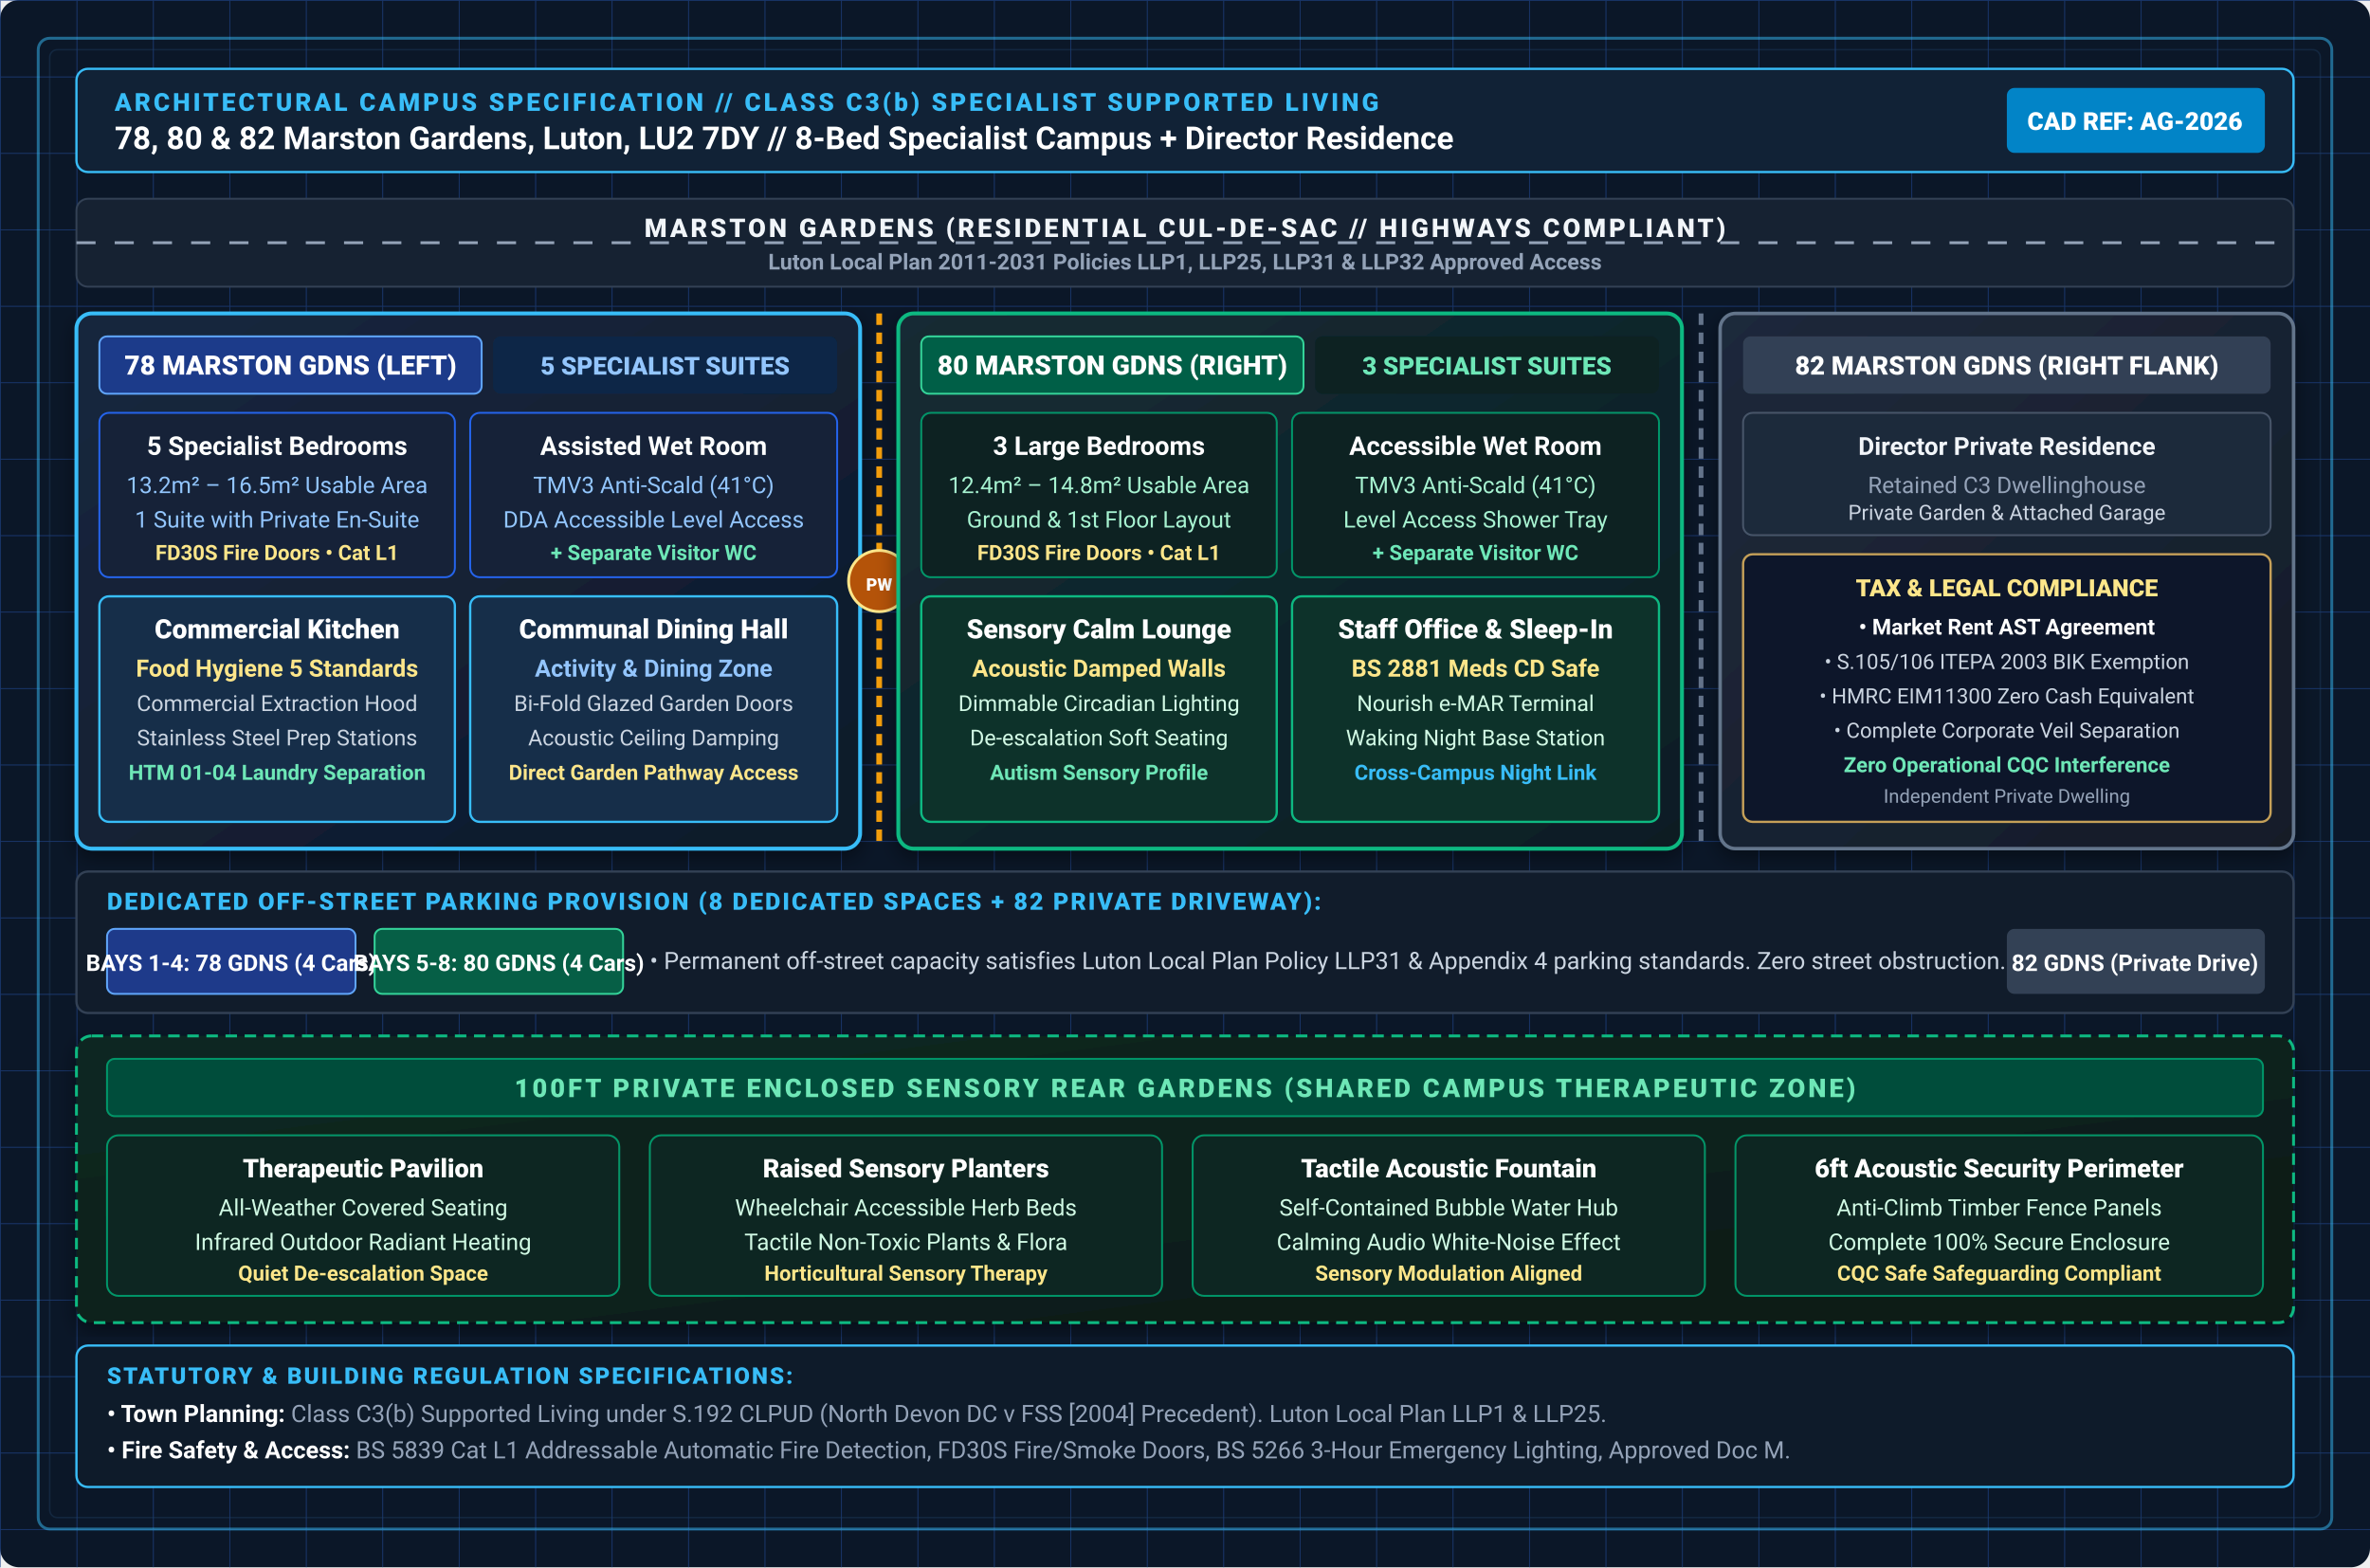
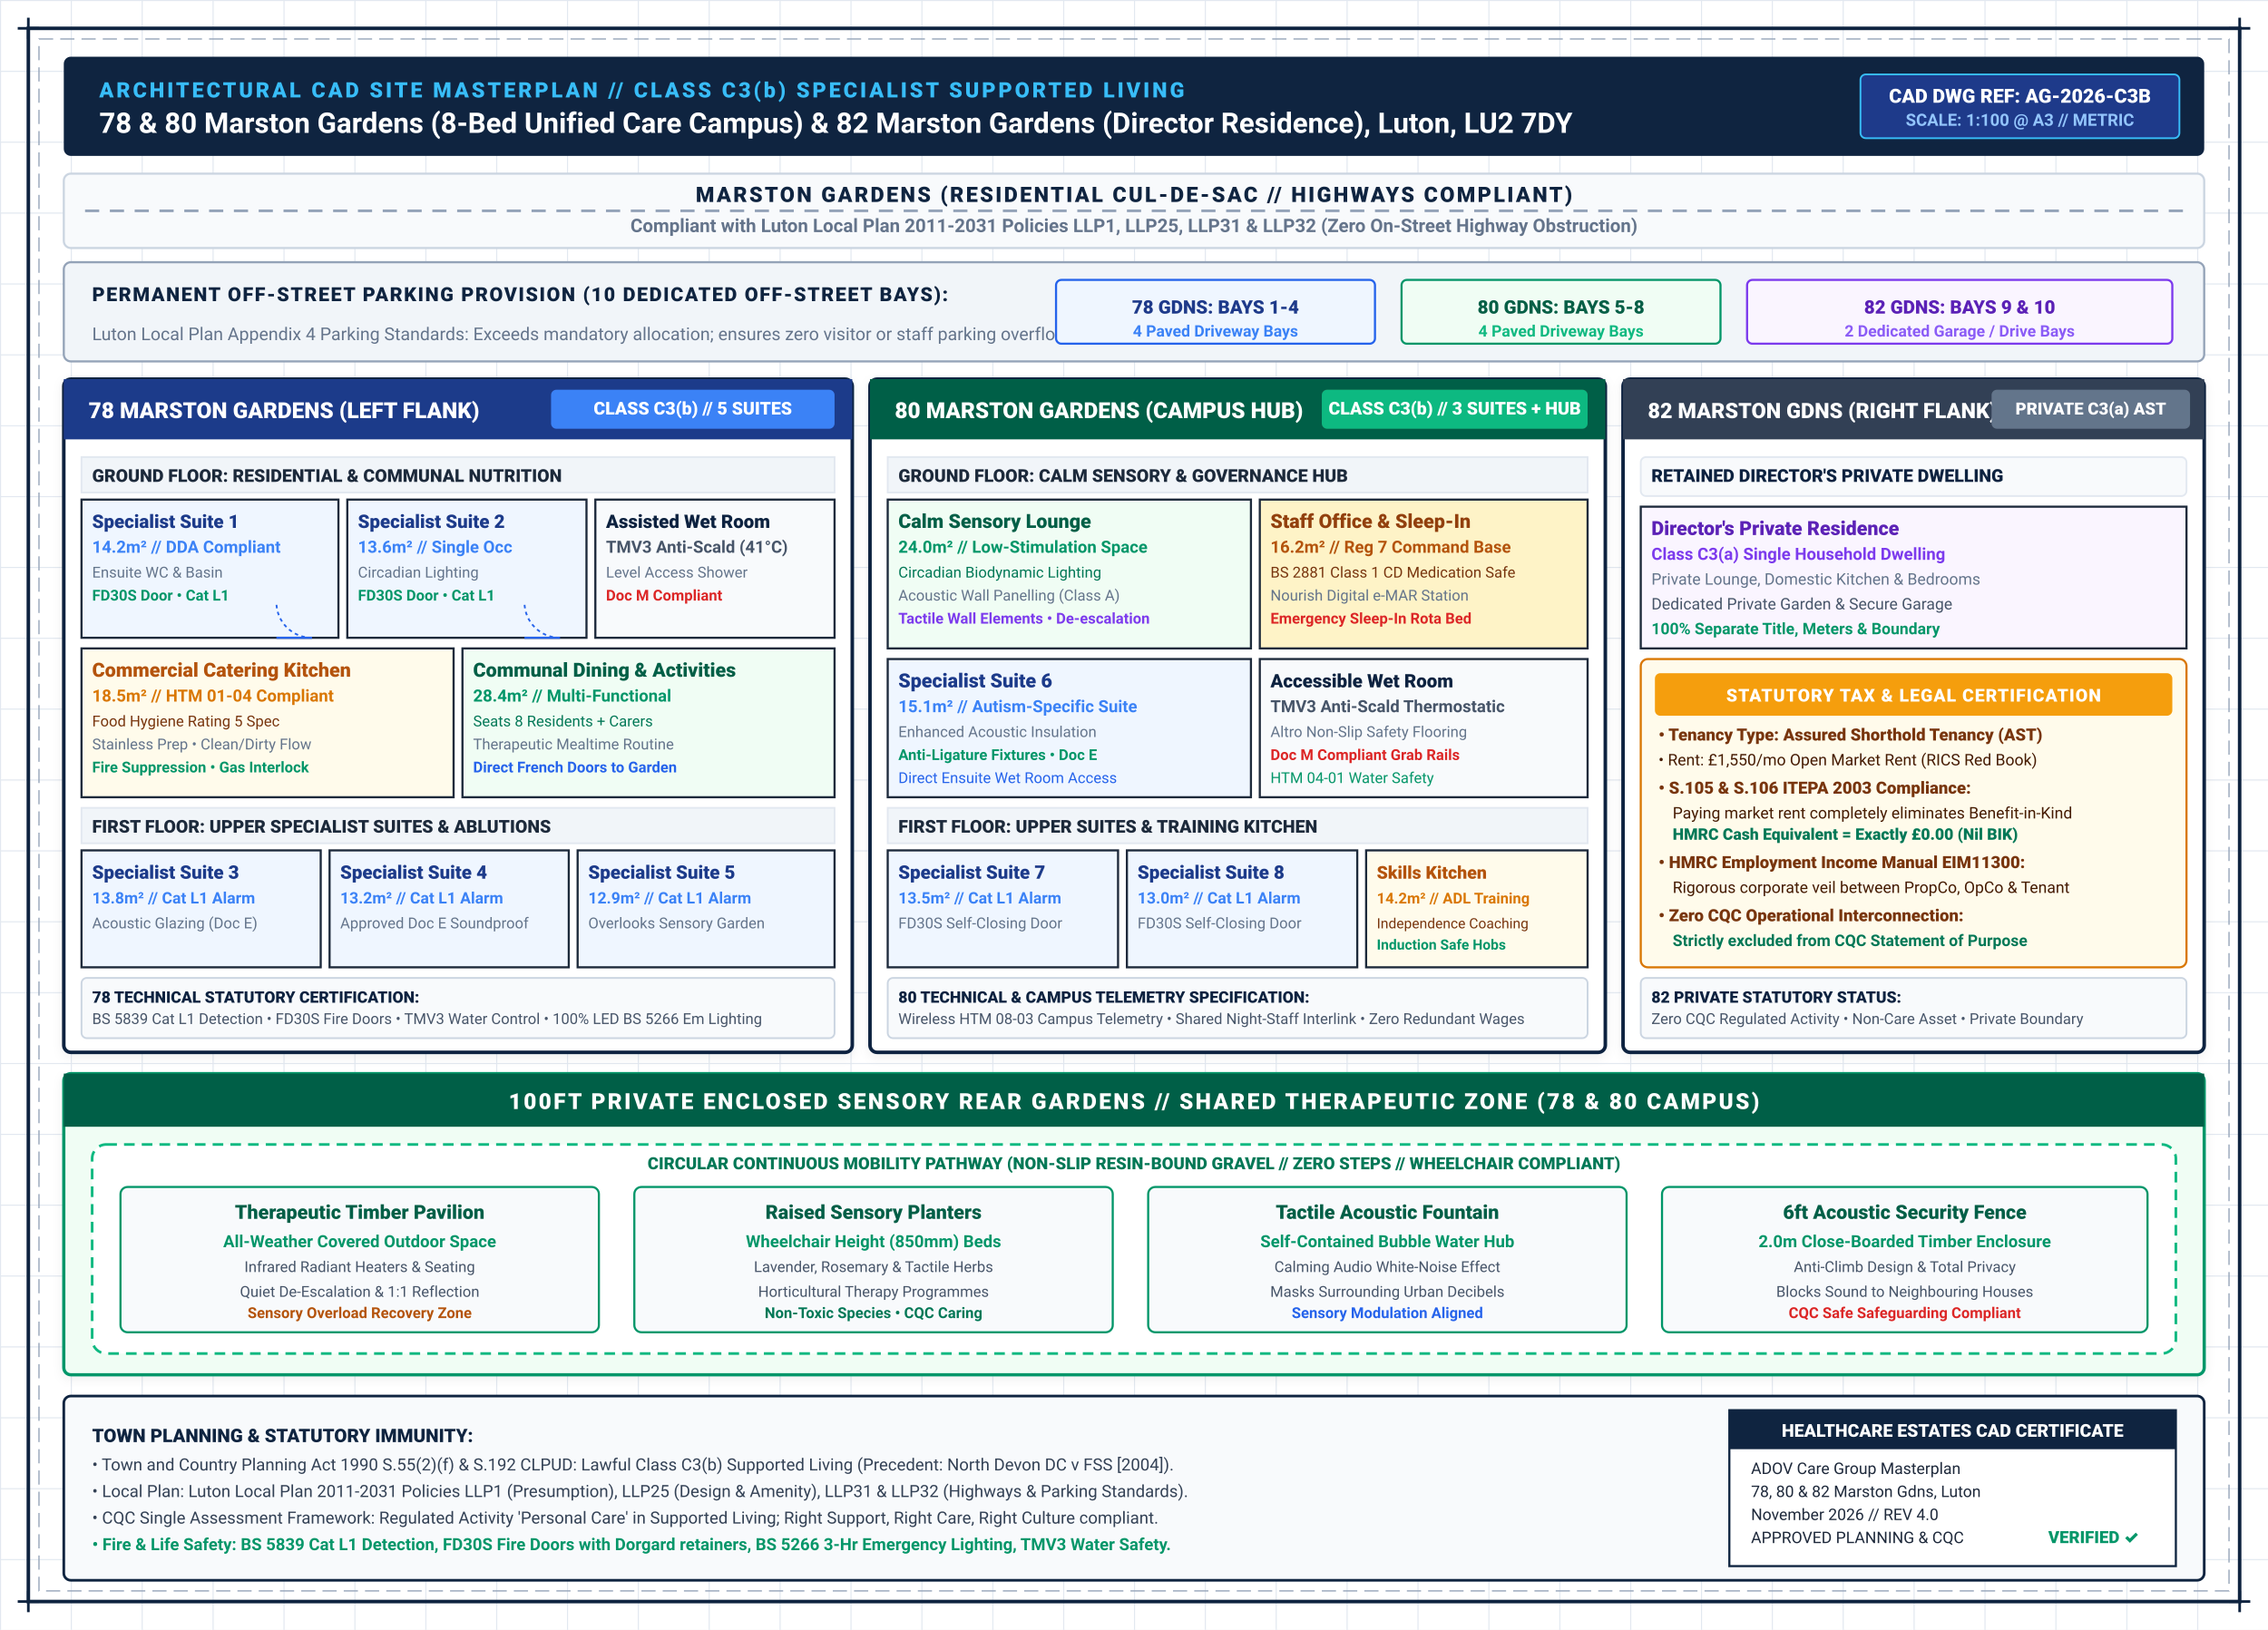
- <svg xmlns="http://www.w3.org/2000/svg" viewBox="0 0 1240 820" width="100%" height="auto" class="blueprint-svg" style="max-width:100%; height:auto; display:block; background:#0B1728; border-radius:10px; font-family:-apple-system, BlinkMacSystemFont, 'Segoe UI', Roboto, Helvetica, Arial, sans-serif;">
+ <svg xmlns="http://www.w3.org/2000/svg" viewBox="0 0 1280 920" width="100%" height="auto" class="blueprint-svg" style="max-width:100%; height:auto; display:block; background:#FFFFFF; border-radius:8px; border:1.5px solid #CBD5E1; font-family:-apple-system, BlinkMacSystemFont, 'Segoe UI', Roboto, Helvetica, Arial, sans-serif;">
  <defs>
-     <pattern id="cadGrid" width="40" height="40" patternUnits="userSpaceOnUse">
-       <path d="M 40 0 L 0 0 0 40" fill="none" stroke="#1E334D" stroke-width="0.7" opacity="0.6" />
-       <path d="M 200 0 L 0 0 0 200" fill="none" stroke="#2563EB" stroke-width="1.0" opacity="0.25" />
+     <pattern id="cadGridWhite" width="40" height="40" patternUnits="userSpaceOnUse">
+       <path d="M 40 0 L 0 0 0 40" fill="none" stroke="#F1F5F9" stroke-width="0.8" />
+       <path d="M 200 0 L 0 0 0 200" fill="none" stroke="#E2E8F0" stroke-width="1.2" />
    </pattern>
-     <linearGradient id="cadGrad78" x1="0%" y1="0%" x2="100%" y2="100%">
-       <stop offset="0%" stop-color="#16273E" />
-       <stop offset="100%" stop-color="#0F1A2A" />
+     <linearGradient id="wallFill" x1="0%" y1="0%" x2="100%" y2="0%">
+       <stop offset="0%" stop-color="#1E293B" />
+       <stop offset="100%" stop-color="#0F172A" />
    </linearGradient>
-     <linearGradient id="cadGrad80" x1="0%" y1="0%" x2="100%" y2="100%">
-       <stop offset="0%" stop-color="#142C34" />
-       <stop offset="100%" stop-color="#0D1E24" />
-     </linearGradient>
-     <linearGradient id="cadGrad82" x1="0%" y1="0%" x2="100%" y2="100%">
-       <stop offset="0%" stop-color="#1E293B" />
-       <stop offset="100%" stop-color="#141C28" />
-     </linearGradient>
-     <linearGradient id="cadGradGarden" x1="0%" y1="0%" x2="100%" y2="100%">
-       <stop offset="0%" stop-color="#0E2822" />
-       <stop offset="100%" stop-color="#081A16" />
-     </linearGradient>
-     <filter id="cadShadow" x="-5%" y="-5%" width="110%" height="110%">
-       <feDropShadow dx="0" dy="4" stdDeviation="5" flood-color="#000000" flood-opacity="0.4" />
+     <filter id="cadElevation" x="-2%" y="-2%" width="104%" height="106%">
+       <feDropShadow dx="0" dy="2" stdDeviation="3" flood-color="#0F172A" flood-opacity="0.06" />
    </filter>
+     <marker id="dimTick" viewBox="0 0 10 10" refX="5" refY="5" markerWidth="6" markerHeight="6" orient="auto-start-reverse">
+       <path d="M 2 8 L 8 2" stroke="#64748B" stroke-width="1.5" stroke-linecap="round" />
+     </marker>
  </defs>
-   <rect width="1240" height="820" fill="#0B1728" rx="10" />
-   <rect width="1240" height="820" fill="url(#cadGrid)" />
-   <rect x="20" y="20" width="1200" height="780" fill="none" stroke="#38BDF8" stroke-width="1.5" opacity="0.5" rx="6" />
-   <rect x="26" y="26" width="1188" height="768" fill="none" stroke="#1E3E62" stroke-width="0.8" opacity="0.4" rx="4" />
-   <rect x="40" y="36" width="1160" height="54" rx="6" fill="#112236" stroke="#38BDF8" stroke-width="1.2" />
-   <text x="60" y="58" fill="#38BDF8" font-size="13" font-weight="800" letter-spacing="1.5">ARCHITECTURAL CAMPUS SPECIFICATION // CLASS C3(b) SPECIALIST SUPPORTED LIVING</text>
-   <text x="60" y="78" fill="#FFFFFF" font-size="16.5" font-weight="700">78, 80 &amp; 82 Marston Gardens, Luton, LU2 7DY // 8-Bed Specialist Campus + Director Residence</text>
-   <rect x="1050" y="46" width="135" height="34" rx="4" fill="#0284C7" />
-   <text x="1117" y="68" fill="#FFFFFF" font-size="13" font-weight="800" text-anchor="middle">CAD REF: AG-2026</text>
-   <rect x="40" y="104" width="1160" height="46" rx="6" fill="#162232" stroke="#334155" stroke-width="1" />
-   <line x1="40" y1="127" x2="1200" y2="127" stroke="#94A3B8" stroke-width="1.5" stroke-dasharray="10,10" />
-   <text x="620" y="124" fill="#F1F5F9" font-size="13.5" font-weight="800" text-anchor="middle" letter-spacing="1.5">MARSTON GARDENS (RESIDENTIAL CUL-DE-SAC // HIGHWAYS COMPLIANT)</text>
-   <text x="620" y="141" fill="#94A3B8" font-size="11.5" font-weight="600" text-anchor="middle">Luton Local Plan 2011-2031 Policies LLP1, LLP25, LLP31 &amp; LLP32 Approved Access</text>
-   <g filter="url(#cadShadow)">
-     <rect x="40" y="164" width="410" height="280" rx="8" fill="url(#cadGrad78)" stroke="#38BDF8" stroke-width="2" />
-     <rect x="52" y="176" width="200" height="30" rx="4" fill="#1E3A8A" stroke="#60A5FA" stroke-width="1" />
-     <text x="152" y="196" fill="#FFFFFF" font-size="14" font-weight="800" text-anchor="middle">78 MARSTON GDNS (LEFT)</text>
-     <rect x="258" y="176" width="180" height="30" rx="4" fill="#0F2847" />
-     <text x="348" y="196" fill="#93C5FD" font-size="13" font-weight="800" text-anchor="middle">5 SPECIALIST SUITES</text>
-     <rect x="52" y="216" width="186" height="86" rx="5" fill="#132338" stroke="#2563EB" stroke-width="1" />
-     <text x="145" y="238" fill="#FFFFFF" font-size="13.5" font-weight="700" text-anchor="middle">5 Specialist Bedrooms</text>
-     <text x="145" y="258" fill="#93C5FD" font-size="12" text-anchor="middle">13.2m² – 16.5m² Usable Area</text>
-     <text x="145" y="276" fill="#93C5FD" font-size="12" text-anchor="middle">1 Suite with Private En-Suite</text>
-     <text x="145" y="293" fill="#FDE68A" font-size="11" font-weight="700" text-anchor="middle">FD30S Fire Doors • Cat L1</text>
-     <rect x="246" y="216" width="192" height="86" rx="5" fill="#132338" stroke="#2563EB" stroke-width="1" />
-     <text x="342" y="238" fill="#FFFFFF" font-size="13.5" font-weight="700" text-anchor="middle">Assisted Wet Room</text>
-     <text x="342" y="258" fill="#93C5FD" font-size="12" text-anchor="middle">TMV3 Anti-Scald (41°C)</text>
-     <text x="342" y="276" fill="#93C5FD" font-size="12" text-anchor="middle">DDA Accessible Level Access</text>
-     <text x="342" y="293" fill="#6EE7B7" font-size="11" font-weight="700" text-anchor="middle">+ Separate Visitor WC</text>
-     <rect x="52" y="312" width="186" height="118" rx="5" fill="#162E4A" stroke="#38BDF8" stroke-width="1.2" />
-     <text x="145" y="334" fill="#FFFFFF" font-size="14" font-weight="800" text-anchor="middle">Commercial Kitchen</text>
-     <text x="145" y="354" fill="#FDE68A" font-size="12.5" font-weight="700" text-anchor="middle">Food Hygiene 5 Standards</text>
-     <text x="145" y="372" fill="#CBD5E1" font-size="11.5" text-anchor="middle">Commercial Extraction Hood</text>
-     <text x="145" y="390" fill="#CBD5E1" font-size="11.5" text-anchor="middle">Stainless Steel Prep Stations</text>
-     <text x="145" y="408" fill="#6EE7B7" font-size="11" font-weight="700" text-anchor="middle">HTM 01-04 Laundry Separation</text>
-     <rect x="246" y="312" width="192" height="118" rx="5" fill="#162E4A" stroke="#38BDF8" stroke-width="1.2" />
-     <text x="342" y="334" fill="#FFFFFF" font-size="14" font-weight="800" text-anchor="middle">Communal Dining Hall</text>
-     <text x="342" y="354" fill="#93C5FD" font-size="12.5" font-weight="700" text-anchor="middle">Activity &amp; Dining Zone</text>
-     <text x="342" y="372" fill="#CBD5E1" font-size="11.5" text-anchor="middle">Bi-Fold Glazed Garden Doors</text>
-     <text x="342" y="390" fill="#CBD5E1" font-size="11.5" text-anchor="middle">Acoustic Ceiling Damping</text>
-     <text x="342" y="408" fill="#FDE68A" font-size="11" font-weight="700" text-anchor="middle">Direct Garden Pathway Access</text>
-   </g>
-   <line x1="460" y1="164" x2="460" y2="444" stroke="#F59E0B" stroke-width="3" stroke-dasharray="6,4" />
-   <circle cx="460" cy="304" r="16" fill="#B45309" stroke="#FDE68A" stroke-width="1.5" />
-   <text x="460" y="309" fill="#FFFFFF" font-size="9" font-weight="900" text-anchor="middle">PW</text>
-   <g filter="url(#cadShadow)">
-     <rect x="470" y="164" width="410" height="280" rx="8" fill="url(#cadGrad80)" stroke="#10B981" stroke-width="2" />
-     <rect x="482" y="176" width="200" height="30" rx="4" fill="#065F46" stroke="#34D399" stroke-width="1" />
-     <text x="582" y="196" fill="#FFFFFF" font-size="14" font-weight="800" text-anchor="middle">80 MARSTON GDNS (RIGHT)</text>
-     <rect x="688" y="176" width="180" height="30" rx="4" fill="#0A2024" />
-     <text x="778" y="196" fill="#6EE7B7" font-size="13" font-weight="800" text-anchor="middle">3 SPECIALIST SUITES</text>
-     <rect x="482" y="216" width="186" height="86" rx="5" fill="#0C2024" stroke="#059669" stroke-width="1" />
-     <text x="575" y="238" fill="#FFFFFF" font-size="13.5" font-weight="700" text-anchor="middle">3 Large Bedrooms</text>
-     <text x="575" y="258" fill="#A7F3D0" font-size="12" text-anchor="middle">12.4m² – 14.8m² Usable Area</text>
-     <text x="575" y="276" fill="#A7F3D0" font-size="12" text-anchor="middle">Ground &amp; 1st Floor Layout</text>
-     <text x="575" y="293" fill="#FDE68A" font-size="11" font-weight="700" text-anchor="middle">FD30S Fire Doors • Cat L1</text>
-     <rect x="676" y="216" width="192" height="86" rx="5" fill="#0C2024" stroke="#059669" stroke-width="1" />
-     <text x="772" y="238" fill="#FFFFFF" font-size="13.5" font-weight="700" text-anchor="middle">Accessible Wet Room</text>
-     <text x="772" y="258" fill="#A7F3D0" font-size="12" text-anchor="middle">TMV3 Anti-Scald (41°C)</text>
-     <text x="772" y="276" fill="#A7F3D0" font-size="12" text-anchor="middle">Level Access Shower Tray</text>
-     <text x="772" y="293" fill="#6EE7B7" font-size="11" font-weight="700" text-anchor="middle">+ Separate Visitor WC</text>
-     <rect x="482" y="312" width="186" height="118" rx="5" fill="#11332C" stroke="#10B981" stroke-width="1.2" />
-     <text x="575" y="334" fill="#FFFFFF" font-size="14" font-weight="800" text-anchor="middle">Sensory Calm Lounge</text>
-     <text x="575" y="354" fill="#FDE68A" font-size="12.5" font-weight="700" text-anchor="middle">Acoustic Damped Walls</text>
-     <text x="575" y="372" fill="#D1FAE5" font-size="11.5" text-anchor="middle">Dimmable Circadian Lighting</text>
-     <text x="575" y="390" fill="#D1FAE5" font-size="11.5" text-anchor="middle">De-escalation Soft Seating</text>
-     <text x="575" y="408" fill="#6EE7B7" font-size="11" font-weight="700" text-anchor="middle">Autism Sensory Profile</text>
-     <rect x="676" y="312" width="192" height="118" rx="5" fill="#11332C" stroke="#10B981" stroke-width="1.2" />
-     <text x="772" y="334" fill="#FFFFFF" font-size="14" font-weight="800" text-anchor="middle">Staff Office &amp; Sleep-In</text>
-     <text x="772" y="354" fill="#FDE68A" font-size="12.5" font-weight="700" text-anchor="middle">BS 2881 Meds CD Safe</text>
-     <text x="772" y="372" fill="#D1FAE5" font-size="11.5" text-anchor="middle">Nourish e-MAR Terminal</text>
-     <text x="772" y="390" fill="#D1FAE5" font-size="11.5" text-anchor="middle">Waking Night Base Station</text>
-     <text x="772" y="408" fill="#38BDF8" font-size="11" font-weight="700" text-anchor="middle">Cross-Campus Night Link</text>
-   </g>
-   <line x1="890" y1="164" x2="890" y2="444" stroke="#64748B" stroke-width="2.5" stroke-dasharray="6,4" />
-   <g filter="url(#cadShadow)">
-     <rect x="900" y="164" width="300" height="280" rx="8" fill="url(#cadGrad82)" stroke="#64748B" stroke-width="1.8" />
-     <rect x="912" y="176" width="276" height="30" rx="4" fill="#334155" />
-     <text x="1050" y="196" fill="#FFFFFF" font-size="13.5" font-weight="800" text-anchor="middle">82 MARSTON GDNS (RIGHT FLANK)</text>
-     <rect x="912" y="216" width="276" height="64" rx="5" fill="#1E293B" stroke="#475569" stroke-width="1" />
-     <text x="1050" y="238" fill="#F1F5F9" font-size="13" font-weight="700" text-anchor="middle">Director Private Residence</text>
-     <text x="1050" y="258" fill="#94A3B8" font-size="12" text-anchor="middle">Retained C3 Dwellinghouse</text>
-     <text x="1050" y="272" fill="#CBD5E1" font-size="11" text-anchor="middle">Private Garden &amp; Attached Garage</text>
-     <rect x="912" y="290" width="276" height="140" rx="5" fill="#0F172A" stroke="#C5A059" stroke-width="1.2" />
-     <text x="1050" y="312" fill="#FDE68A" font-size="12.5" font-weight="800" text-anchor="middle">TAX &amp; LEGAL COMPLIANCE</text>
-     <text x="1050" y="332" fill="#FFFFFF" font-size="11.5" font-weight="700" text-anchor="middle">• Market Rent AST Agreement</text>
-     <text x="1050" y="350" fill="#CBD5E1" font-size="11" text-anchor="middle">• S.105/106 ITEPA 2003 BIK Exemption</text>
-     <text x="1050" y="368" fill="#CBD5E1" font-size="11" text-anchor="middle">• HMRC EIM11300 Zero Cash Equivalent</text>
-     <text x="1050" y="386" fill="#CBD5E1" font-size="11" text-anchor="middle">• Complete Corporate Veil Separation</text>
-     <text x="1050" y="404" fill="#6EE7B7" font-size="11" font-weight="700" text-anchor="middle">Zero Operational CQC Interference</text>
-     <text x="1050" y="420" fill="#94A3B8" font-size="10" text-anchor="middle">Independent Private Dwelling</text>
-   </g>
-   <rect x="40" y="456" width="1160" height="74" rx="6" fill="#111C2B" stroke="#334155" stroke-width="1.2" />
-   <text x="56" y="476" fill="#38BDF8" font-size="12.5" font-weight="800" letter-spacing="1">DEDICATED OFF-STREET PARKING PROVISION (8 DEDICATED SPACES + 82 PRIVATE DRIVEWAY):</text>
-   <rect x="56" y="486" width="130" height="34" rx="4" fill="#1E3A8A" stroke="#60A5FA" />
-   <text x="121" y="508" fill="#FFFFFF" font-size="12" font-weight="700" text-anchor="middle">BAYS 1-4: 78 GDNS (4 Cars)</text>
-   <rect x="196" y="486" width="130" height="34" rx="4" fill="#065F46" stroke="#34D399" />
-   <text x="261" y="508" fill="#FFFFFF" font-size="12" font-weight="700" text-anchor="middle">BAYS 5-8: 80 GDNS (4 Cars)</text>
-   <text x="340" y="507" fill="#CBD5E1" font-size="12.5">
-     • Permanent off-street capacity satisfies Luton Local Plan Policy LLP31 &amp; Appendix 4 parking standards. Zero street obstruction.
-   </text>
-   <rect x="1050" y="486" width="135" height="34" rx="4" fill="#334155" />
-   <text x="1117" y="508" fill="#FFFFFF" font-size="12" font-weight="700" text-anchor="middle">82 GDNS (Private Drive)</text>
-   <g filter="url(#cadShadow)">
-     <rect x="40" y="542" width="1160" height="150" rx="8" fill="url(#cadGradGarden)" stroke="#10B981" stroke-width="1.5" stroke-dasharray="6,4" />
-     <rect x="56" y="554" width="1128" height="30" rx="4" fill="#064E3B" stroke="#059669" stroke-width="1" />
-     <text x="620" y="574" fill="#6EE7B7" font-size="13.5" font-weight="800" text-anchor="middle" letter-spacing="1.5">100FT PRIVATE ENCLOSED SENSORY REAR GARDENS (SHARED CAMPUS THERAPEUTIC ZONE)</text>
-     <rect x="56" y="594" width="268" height="84" rx="6" fill="#0D2620" stroke="#059669" stroke-width="1" />
-     <text x="190" y="616" fill="#FFFFFF" font-size="13.5" font-weight="800" text-anchor="middle">Therapeutic Pavilion</text>
-     <text x="190" y="636" fill="#D1FAE5" font-size="12" text-anchor="middle">All-Weather Covered Seating</text>
-     <text x="190" y="654" fill="#D1FAE5" font-size="12" text-anchor="middle">Infrared Outdoor Radiant Heating</text>
-     <text x="190" y="670" fill="#FDE68A" font-size="11" font-weight="700" text-anchor="middle">Quiet De-escalation Space</text>
-     <rect x="340" y="594" width="268" height="84" rx="6" fill="#0D2620" stroke="#059669" stroke-width="1" />
-     <text x="474" y="616" fill="#FFFFFF" font-size="13.5" font-weight="800" text-anchor="middle">Raised Sensory Planters</text>
-     <text x="474" y="636" fill="#D1FAE5" font-size="12" text-anchor="middle">Wheelchair Accessible Herb Beds</text>
-     <text x="474" y="654" fill="#D1FAE5" font-size="12" text-anchor="middle">Tactile Non-Toxic Plants &amp; Flora</text>
-     <text x="474" y="670" fill="#FDE68A" font-size="11" font-weight="700" text-anchor="middle">Horticultural Sensory Therapy</text>
-     <rect x="624" y="594" width="268" height="84" rx="6" fill="#0D2620" stroke="#059669" stroke-width="1" />
-     <text x="758" y="616" fill="#FFFFFF" font-size="13.5" font-weight="800" text-anchor="middle">Tactile Acoustic Fountain</text>
-     <text x="758" y="636" fill="#D1FAE5" font-size="12" text-anchor="middle">Self-Contained Bubble Water Hub</text>
-     <text x="758" y="654" fill="#D1FAE5" font-size="12" text-anchor="middle">Calming Audio White-Noise Effect</text>
-     <text x="758" y="670" fill="#FDE68A" font-size="11" font-weight="700" text-anchor="middle">Sensory Modulation Aligned</text>
-     <rect x="908" y="594" width="276" height="84" rx="6" fill="#0D2620" stroke="#059669" stroke-width="1" />
-     <text x="1046" y="616" fill="#FFFFFF" font-size="13.5" font-weight="800" text-anchor="middle">6ft Acoustic Security Perimeter</text>
-     <text x="1046" y="636" fill="#D1FAE5" font-size="12" text-anchor="middle">Anti-Climb Timber Fence Panels</text>
-     <text x="1046" y="654" fill="#D1FAE5" font-size="12" text-anchor="middle">Complete 100% Secure Enclosure</text>
-     <text x="1046" y="670" fill="#FDE68A" font-size="11" font-weight="700" text-anchor="middle">CQC Safe Safeguarding Compliant</text>
-   </g>
-   <rect x="40" y="704" width="1160" height="74" rx="6" fill="#0E1B2A" stroke="#38BDF8" stroke-width="1.2" />
-   <text x="56" y="724" fill="#38BDF8" font-size="12" font-weight="800" letter-spacing="1">STATUTORY &amp; BUILDING REGULATION SPECIFICATIONS:</text>
-   <text x="56" y="744" fill="#FFFFFF" font-size="12.5" font-weight="700">
-     • Town Planning: <tspan fill="#94A3B8" font-weight="400">Class C3(b) Supported Living under S.192 CLPUD (North Devon DC v FSS [2004] Precedent). Luton Local Plan LLP1 &amp; LLP25.</tspan>
-   </text>
-   <text x="56" y="763" fill="#FFFFFF" font-size="12.5" font-weight="700">
-     • Fire Safety &amp; Access: <tspan fill="#94A3B8" font-weight="400">BS 5839 Cat L1 Addressable Automatic Fire Detection, FD30S Fire/Smoke Doors, BS 5266 3-Hour Emergency Lighting, Approved Doc M.</tspan>
-   </text>
+   <rect width="1280" height="920" fill="#FFFFFF" />
+   <rect width="1280" height="920" fill="url(#cadGridWhite)" />
+   <rect x="16" y="16" width="1248" height="888" fill="none" stroke="#0F2440" stroke-width="2" />
+   <rect x="22" y="22" width="1236" height="876" fill="none" stroke="#94A3B8" stroke-width="0.7" stroke-dasharray="8,4" />
+   <path d="M 10 16 L 22 16 M 16 10 L 16 22" stroke="#0F2440" stroke-width="1.5" />
+   <path d="M 1258 16 L 1270 16 M 1264 10 L 1264 22" stroke="#0F2440" stroke-width="1.5" />
+   <path d="M 10 904 L 22 904 M 16 898 L 16 910" stroke="#0F2440" stroke-width="1.5" />
+   <path d="M 1258 904 L 1270 904 M 1264 898 L 1264 910" stroke="#0F2440" stroke-width="1.5" />
+   <rect x="36" y="32" width="1208" height="56" rx="4" fill="#0F2440" />
+   <text x="56" y="55" fill="#38BDF8" font-size="12" font-weight="800" letter-spacing="1.5">ARCHITECTURAL CAD SITE MASTERPLAN // CLASS C3(b) SPECIALIST SUPPORTED LIVING</text>
+   <text x="56" y="75" fill="#FFFFFF" font-size="16" font-weight="700">78 &amp; 80 Marston Gardens (8-Bed Unified Care Campus) &amp; 82 Marston Gardens (Director Residence), Luton, LU2 7DY</text>
+   <rect x="1050" y="42" width="180" height="36" rx="3" fill="#1E3A8A" stroke="#38BDF8" stroke-width="1" />
+   <text x="1140" y="58" fill="#FFFFFF" font-size="11" font-weight="800" text-anchor="middle">CAD DWG REF: AG-2026-C3B</text>
+   <text x="1140" y="71" fill="#93C5FD" font-size="9.5" font-weight="600" text-anchor="middle">SCALE: 1:100 @ A3 // METRIC</text>
+   <g transform="translate(36, 98)">
+     <rect width="1208" height="42" rx="4" fill="#F8FAFC" stroke="#CBD5E1" stroke-width="1.2" />
+     <line x1="12" y1="21" x2="1196" y2="21" stroke="#94A3B8" stroke-width="1.5" stroke-dasharray="8,6" />
+     <text x="604.0" y="16" fill="#0F2440" font-size="12" font-weight="800" text-anchor="middle" letter-spacing="1.2">MARSTON GARDENS (RESIDENTIAL CUL-DE-SAC // HIGHWAYS COMPLIANT)</text>
+     <text x="604.0" y="33" fill="#64748B" font-size="10.5" font-weight="600" text-anchor="middle">Compliant with Luton Local Plan 2011-2031 Policies LLP1, LLP25, LLP31 &amp; LLP32 (Zero On-Street Highway Obstruction)</text>
+   </g>
+   <g transform="translate(36, 148)">
+     <rect width="1208" height="56" rx="4" fill="#F1F5F9" stroke="#94A3B8" stroke-width="1.2" />
+     <text x="16" y="22" fill="#0F2440" font-size="11" font-weight="800" letter-spacing="0.8">PERMANENT OFF-STREET PARKING PROVISION (10 DEDICATED OFF-STREET BAYS):</text>
+     <text x="16" y="44" fill="#64748B" font-size="10">Luton Local Plan Appendix 4 Parking Standards: Exceeds mandatory allocation; ensures zero visitor or staff parking overflow.</text>
+     <g transform="translate(560, 10)">
+       <rect width="180" height="36" rx="3" fill="#EFF6FF" stroke="#2563EB" stroke-width="1.2" />
+       <text x="90" y="19" fill="#1E3A8A" font-size="10.5" font-weight="800" text-anchor="middle">78 GDNS: BAYS 1-4</text>
+       <text x="90" y="32" fill="#3B82F6" font-size="9" font-weight="600" text-anchor="middle">4 Paved Driveway Bays</text>
+     </g>
+     <g transform="translate(755, 10)">
+       <rect width="180" height="36" rx="3" fill="#F0FDF4" stroke="#059669" stroke-width="1.2" />
+       <text x="90" y="19" fill="#065F46" font-size="10.5" font-weight="800" text-anchor="middle">80 GDNS: BAYS 5-8</text>
+       <text x="90" y="32" fill="#10B981" font-size="9" font-weight="600" text-anchor="middle">4 Paved Driveway Bays</text>
+     </g>
+     <g transform="translate(950, 10)">
+       <rect width="240" height="36" rx="3" fill="#FAF5FF" stroke="#7C3AED" stroke-width="1.2" />
+       <text x="120" y="19" fill="#5B21B6" font-size="10.5" font-weight="800" text-anchor="middle">82 GDNS: BAYS 9 &amp; 10</text>
+       <text x="120" y="32" fill="#8B5CF6" font-size="9" font-weight="600" text-anchor="middle">2 Dedicated Garage / Drive Bays</text>
+     </g>
+   </g>
+   <g transform="translate(36, 214)" filter="url(#cadElevation)">
+     <rect width="445" height="380" rx="4" fill="#FFFFFF" stroke="#0F2440" stroke-width="2" />
+     <rect width="445" height="34" rx="4 4 0 0" fill="#1E3A8A" />
+     <text x="14" y="22" fill="#FFFFFF" font-size="12.5" font-weight="800">78 MARSTON GARDENS (LEFT FLANK)</text>
+     <rect x="275" y="6" width="160" height="22" rx="3" fill="#3B82F6" />
+     <text x="355" y="20" fill="#FFFFFF" font-size="10" font-weight="800" text-anchor="middle">CLASS C3(b) // 5 SUITES</text>
+     <rect x="10" y="44" width="425" height="20" fill="#F1F5F9" stroke="#E2E8F0" stroke-width="1" />
+     <text x="16" y="58" fill="#1E293B" font-size="10" font-weight="800">GROUND FLOOR: RESIDENTIAL &amp; COMMUNAL NUTRITION</text>
+     <rect x="10" y="68" width="145" height="78" fill="#EFF6FF" stroke="#1E293B" stroke-width="1.2" />
+     <text x="16" y="84" fill="#1E3A8A" font-size="10.5" font-weight="800">Specialist Suite 1</text>
+     <text x="16" y="98" fill="#3B82F6" font-size="9.5" font-weight="700">14.2m² // DDA Compliant</text>
+     <text x="16" y="112" fill="#64748B" font-size="8.5">Ensuite WC &amp; Basin</text>
+     <text x="16" y="125" fill="#059669" font-size="8.5" font-weight="700">FD30S Door • Cat L1</text>
+     <path d="M 140 146 A 20 20 0 0 1 120 126" fill="none" stroke="#2563EB" stroke-width="1" stroke-dasharray="2,2" />
+     <line x1="140" y1="146" x2="120" y2="146" stroke="#2563EB" stroke-width="1.2" />
+     <rect x="160" y="68" width="135" height="78" fill="#EFF6FF" stroke="#1E293B" stroke-width="1.2" />
+     <text x="166" y="84" fill="#1E3A8A" font-size="10.5" font-weight="800">Specialist Suite 2</text>
+     <text x="166" y="98" fill="#3B82F6" font-size="9.5" font-weight="700">13.6m² // Single Occ</text>
+     <text x="166" y="112" fill="#64748B" font-size="8.5">Circadian Lighting</text>
+     <text x="166" y="125" fill="#059669" font-size="8.5" font-weight="700">FD30S Door • Cat L1</text>
+     <path d="M 280 146 A 20 20 0 0 1 260 126" fill="none" stroke="#2563EB" stroke-width="1" stroke-dasharray="2,2" />
+     <line x1="280" y1="146" x2="260" y2="146" stroke="#2563EB" stroke-width="1.2" />
+     <rect x="300" y="68" width="135" height="78" fill="#F8FAFC" stroke="#1E293B" stroke-width="1.2" />
+     <text x="306" y="84" fill="#0F2440" font-size="10.5" font-weight="800">Assisted Wet Room</text>
+     <text x="306" y="98" fill="#475569" font-size="9.5" font-weight="700">TMV3 Anti-Scald (41°C)</text>
+     <text x="306" y="112" fill="#64748B" font-size="8.5">Level Access Shower</text>
+     <text x="306" y="125" fill="#DC2626" font-size="8.5" font-weight="700">Doc M Compliant</text>
+     <rect x="10" y="152" width="210" height="84" fill="#FFFBEB" stroke="#1E293B" stroke-width="1.2" />
+     <text x="16" y="168" fill="#B45309" font-size="11" font-weight="800">Commercial Catering Kitchen</text>
+     <text x="16" y="182" fill="#D97706" font-size="9.5" font-weight="700">18.5m² // HTM 01-04 Compliant</text>
+     <text x="16" y="196" fill="#78350F" font-size="8.5">Food Hygiene Rating 5 Spec</text>
+     <text x="16" y="209" fill="#64748B" font-size="8.5">Stainless Prep • Clean/Dirty Flow</text>
+     <text x="16" y="222" fill="#059669" font-size="8.5" font-weight="700">Fire Suppression • Gas Interlock</text>
+     <rect x="225" y="152" width="210" height="84" fill="#F0FDF4" stroke="#1E293B" stroke-width="1.2" />
+     <text x="231" y="168" fill="#065F46" font-size="11" font-weight="800">Communal Dining &amp; Activities</text>
+     <text x="231" y="182" fill="#059669" font-size="9.5" font-weight="700">28.4m² // Multi-Functional</text>
+     <text x="231" y="196" fill="#047857" font-size="8.5">Seats 8 Residents + Carers</text>
+     <text x="231" y="209" fill="#64748B" font-size="8.5">Therapeutic Mealtime Routine</text>
+     <text x="231" y="222" fill="#2563EB" font-size="8.5" font-weight="700">Direct French Doors to Garden</text>
+     <rect x="10" y="242" width="425" height="20" fill="#F1F5F9" stroke="#E2E8F0" stroke-width="1" />
+     <text x="16" y="256" fill="#1E293B" font-size="10" font-weight="800">FIRST FLOOR: UPPER SPECIALIST SUITES &amp; ABLUTIONS</text>
+     <rect x="10" y="266" width="135" height="66" fill="#EFF6FF" stroke="#1E293B" stroke-width="1.2" />
+     <text x="16" y="282" fill="#1E3A8A" font-size="10.5" font-weight="800">Specialist Suite 3</text>
+     <text x="16" y="296" fill="#3B82F6" font-size="9" font-weight="700">13.8m² // Cat L1 Alarm</text>
+     <text x="16" y="310" fill="#64748B" font-size="8.5">Acoustic Glazing (Doc E)</text>
+     <rect x="150" y="266" width="135" height="66" fill="#EFF6FF" stroke="#1E293B" stroke-width="1.2" />
+     <text x="156" y="282" fill="#1E3A8A" font-size="10.5" font-weight="800">Specialist Suite 4</text>
+     <text x="156" y="296" fill="#3B82F6" font-size="9" font-weight="700">13.2m² // Cat L1 Alarm</text>
+     <text x="156" y="310" fill="#64748B" font-size="8.5">Approved Doc E Soundproof</text>
+     <rect x="290" y="266" width="145" height="66" fill="#EFF6FF" stroke="#1E293B" stroke-width="1.2" />
+     <text x="296" y="282" fill="#1E3A8A" font-size="10.5" font-weight="800">Specialist Suite 5</text>
+     <text x="296" y="296" fill="#3B82F6" font-size="9" font-weight="700">12.9m² // Cat L1 Alarm</text>
+     <text x="296" y="310" fill="#64748B" font-size="8.5">Overlooks Sensory Garden</text>
+     <rect x="10" y="338" width="425" height="34" rx="3" fill="#F8FAFC" stroke="#CBD5E1" stroke-width="1" />
+     <text x="16" y="352" fill="#0F2440" font-size="9" font-weight="800">78 TECHNICAL STATUTORY CERTIFICATION:</text>
+     <text x="16" y="364" fill="#475569" font-size="8.5">BS 5839 Cat L1 Detection • FD30S Fire Doors • TMV3 Water Control • 100% LED BS 5266 Em Lighting</text>
+   </g>
+   <g transform="translate(491, 214)" filter="url(#cadElevation)">
+     <rect width="415" height="380" rx="4" fill="#FFFFFF" stroke="#0F2440" stroke-width="2" />
+     <rect width="415" height="34" rx="4 4 0 0" fill="#065F46" />
+     <text x="14" y="22" fill="#FFFFFF" font-size="12.5" font-weight="800">80 MARSTON GARDENS (CAMPUS HUB)</text>
+     <rect x="255" y="6" width="150" height="22" rx="3" fill="#10B981" />
+     <text x="330" y="20" fill="#FFFFFF" font-size="10" font-weight="800" text-anchor="middle">CLASS C3(b) // 3 SUITES + HUB</text>
+     <rect x="10" y="44" width="395" height="20" fill="#F1F5F9" stroke="#E2E8F0" stroke-width="1" />
+     <text x="16" y="58" fill="#1E293B" font-size="10" font-weight="800">GROUND FLOOR: CALM SENSORY &amp; GOVERNANCE HUB</text>
+     <rect x="10" y="68" width="205" height="84" fill="#F0FDF4" stroke="#1E293B" stroke-width="1.2" />
+     <text x="16" y="84" fill="#065F46" font-size="11" font-weight="800">Calm Sensory Lounge</text>
+     <text x="16" y="98" fill="#059669" font-size="9.5" font-weight="700">24.0m² // Low-Stimulation Space</text>
+     <text x="16" y="112" fill="#047857" font-size="8.5">Circadian Biodynamic Lighting</text>
+     <text x="16" y="125" fill="#64748B" font-size="8.5">Acoustic Wall Panelling (Class A)</text>
+     <text x="16" y="138" fill="#7C3AED" font-size="8.5" font-weight="700">Tactile Wall Elements • De-escalation</text>
+     <rect x="220" y="68" width="185" height="84" fill="#FEF3C7" stroke="#1E293B" stroke-width="1.2" />
+     <text x="226" y="84" fill="#92400E" font-size="11" font-weight="800">Staff Office &amp; Sleep-In</text>
+     <text x="226" y="98" fill="#B45309" font-size="9.5" font-weight="700">16.2m² // Reg 7 Command Base</text>
+     <text x="226" y="112" fill="#78350F" font-size="8.5">BS 2881 Class 1 CD Medication Safe</text>
+     <text x="226" y="125" fill="#64748B" font-size="8.5">Nourish Digital e-MAR Station</text>
+     <text x="226" y="138" fill="#DC2626" font-size="8.5" font-weight="700">Emergency Sleep-In Rota Bed</text>
+     <rect x="10" y="158" width="205" height="78" fill="#EFF6FF" stroke="#1E293B" stroke-width="1.2" />
+     <text x="16" y="174" fill="#1E3A8A" font-size="11" font-weight="800">Specialist Suite 6</text>
+     <text x="16" y="188" fill="#3B82F6" font-size="9.5" font-weight="700">15.1m² // Autism-Specific Suite</text>
+     <text x="16" y="202" fill="#64748B" font-size="8.5">Enhanced Acoustic Insulation</text>
+     <text x="16" y="215" fill="#059669" font-size="8.5" font-weight="700">Anti-Ligature Fixtures • Doc E</text>
+     <text x="16" y="228" fill="#2563EB" font-size="8.5">Direct Ensuite Wet Room Access</text>
+     <rect x="220" y="158" width="185" height="78" fill="#F8FAFC" stroke="#1E293B" stroke-width="1.2" />
+     <text x="226" y="174" fill="#0F2440" font-size="10.5" font-weight="800">Accessible Wet Room</text>
+     <text x="226" y="188" fill="#475569" font-size="9.5" font-weight="700">TMV3 Anti-Scald Thermostatic</text>
+     <text x="226" y="202" fill="#64748B" font-size="8.5">Altro Non-Slip Safety Flooring</text>
+     <text x="226" y="215" fill="#DC2626" font-size="8.5" font-weight="700">Doc M Compliant Grab Rails</text>
+     <text x="226" y="228" fill="#059669" font-size="8.5">HTM 04-01 Water Safety</text>
+     <rect x="10" y="242" width="395" height="20" fill="#F1F5F9" stroke="#E2E8F0" stroke-width="1" />
+     <text x="16" y="256" fill="#1E293B" font-size="10" font-weight="800">FIRST FLOOR: UPPER SUITES &amp; TRAINING KITCHEN</text>
+     <rect x="10" y="266" width="130" height="66" fill="#EFF6FF" stroke="#1E293B" stroke-width="1.2" />
+     <text x="16" y="282" fill="#1E3A8A" font-size="10.5" font-weight="800">Specialist Suite 7</text>
+     <text x="16" y="296" fill="#3B82F6" font-size="9" font-weight="700">13.5m² // Cat L1 Alarm</text>
+     <text x="16" y="310" fill="#64748B" font-size="8.5">FD30S Self-Closing Door</text>
+     <rect x="145" y="266" width="130" height="66" fill="#EFF6FF" stroke="#1E293B" stroke-width="1.2" />
+     <text x="151" y="282" fill="#1E3A8A" font-size="10.5" font-weight="800">Specialist Suite 8</text>
+     <text x="151" y="296" fill="#3B82F6" font-size="9" font-weight="700">13.0m² // Cat L1 Alarm</text>
+     <text x="151" y="310" fill="#64748B" font-size="8.5">FD30S Self-Closing Door</text>
+     <rect x="280" y="266" width="125" height="66" fill="#FFFBEB" stroke="#1E293B" stroke-width="1.2" />
+     <text x="286" y="282" fill="#B45309" font-size="10" font-weight="800">Skills Kitchen</text>
+     <text x="286" y="296" fill="#D97706" font-size="8.5" font-weight="700">14.2m² // ADL Training</text>
+     <text x="286" y="310" fill="#78350F" font-size="8">Independence Coaching</text>
+     <text x="286" y="322" fill="#059669" font-size="8" font-weight="700">Induction Safe Hobs</text>
+     <rect x="10" y="338" width="395" height="34" rx="3" fill="#F8FAFC" stroke="#CBD5E1" stroke-width="1" />
+     <text x="16" y="352" fill="#0F2440" font-size="9" font-weight="800">80 TECHNICAL &amp; CAMPUS TELEMETRY SPECIFICATION:</text>
+     <text x="16" y="364" fill="#475569" font-size="8.5">Wireless HTM 08-03 Campus Telemetry • Shared Night-Staff Interlink • Zero Redundant Wages</text>
+   </g>
+   <g transform="translate(916, 214)" filter="url(#cadElevation)">
+     <rect width="328" height="380" rx="4" fill="#FFFFFF" stroke="#0F2440" stroke-width="2" />
+     <rect width="328" height="34" rx="4 4 0 0" fill="#334155" />
+     <text x="14" y="22" fill="#FFFFFF" font-size="12" font-weight="800">82 MARSTON GDNS (RIGHT FLANK)</text>
+     <rect x="208" y="6" width="112" height="22" rx="3" fill="#64748B" />
+     <text x="264" y="20" fill="#FFFFFF" font-size="9.5" font-weight="800" text-anchor="middle">PRIVATE C3(a) AST</text>
+     <rect x="10" y="44" width="308" height="22" rx="3" fill="#F8FAFC" stroke="#E2E8F0" stroke-width="1" />
+     <text x="16" y="58" fill="#0F2440" font-size="10" font-weight="800">RETAINED DIRECTOR'S PRIVATE DWELLING</text>
+     <rect x="10" y="72" width="308" height="80" fill="#FAF5FF" stroke="#1E293B" stroke-width="1.2" />
+     <text x="16" y="88" fill="#5B21B6" font-size="11" font-weight="800">Director's Private Residence</text>
+     <text x="16" y="102" fill="#7C3AED" font-size="9.5" font-weight="700">Class C3(a) Single Household Dwelling</text>
+     <text x="16" y="116" fill="#64748B" font-size="9">Private Lounge, Domestic Kitchen &amp; Bedrooms</text>
+     <text x="16" y="130" fill="#475569" font-size="9">Dedicated Private Garden &amp; Secure Garage</text>
+     <text x="16" y="144" fill="#059669" font-size="9" font-weight="700">100% Separate Title, Meters &amp; Boundary</text>
+     <rect x="10" y="158" width="308" height="174" rx="4" fill="#FFFBEB" stroke="#D97706" stroke-width="1.2" />
+     <rect x="18" y="166" width="292" height="24" rx="3" fill="#F59E0B" />
+     <text x="164" y="182" fill="#FFFFFF" font-size="10" font-weight="900" text-anchor="middle" letter-spacing="0.5">STATUTORY TAX &amp; LEGAL CERTIFICATION</text>
+     <text x="20" y="204" fill="#78350F" font-size="9.5" font-weight="800">• Tenancy Type: Assured Shorthold Tenancy (AST)</text>
+     <text x="20" y="218" fill="#451A03" font-size="9">• Rent: £1,550/mo Open Market Rent (RICS Red Book)</text>
+     <text x="20" y="234" fill="#78350F" font-size="9.5" font-weight="800">• S.105 &amp; S.106 ITEPA 2003 Compliance:</text>
+     <text x="28" y="248" fill="#451A03" font-size="9">Paying market rent completely eliminates Benefit-in-Kind</text>
+     <text x="28" y="260" fill="#047857" font-size="9" font-weight="800">HMRC Cash Equivalent = Exactly £0.00 (Nil BIK)</text>
+     <text x="20" y="276" fill="#78350F" font-size="9.5" font-weight="800">• HMRC Employment Income Manual EIM11300:</text>
+     <text x="28" y="290" fill="#451A03" font-size="9">Rigorous corporate veil between PropCo, OpCo &amp; Tenant</text>
+     <text x="20" y="306" fill="#78350F" font-size="9.5" font-weight="800">• Zero CQC Operational Interconnection:</text>
+     <text x="28" y="320" fill="#047857" font-size="9" font-weight="700">Strictly excluded from CQC Statement of Purpose</text>
+     <rect x="10" y="338" width="308" height="34" rx="3" fill="#F8FAFC" stroke="#CBD5E1" stroke-width="1" />
+     <text x="16" y="352" fill="#0F2440" font-size="9" font-weight="800">82 PRIVATE STATUTORY STATUS:</text>
+     <text x="16" y="364" fill="#475569" font-size="8.5">Zero CQC Regulated Activity • Non-Care Asset • Private Boundary</text>
+   </g>
+   <g transform="translate(36, 606)" filter="url(#cadElevation)">
+     <rect width="1208" height="170" rx="4" fill="#F0FDF4" stroke="#059669" stroke-width="1.8" />
+     <rect width="1208" height="30" rx="4 4 0 0" fill="#065F46" />
+     <text x="604.0" y="20" fill="#FFFFFF" font-size="12.5" font-weight="800" text-anchor="middle" letter-spacing="1.2">100FT PRIVATE ENCLOSED SENSORY REAR GARDENS // SHARED THERAPEUTIC ZONE (78 &amp; 80 CAMPUS)</text>
+     <rect x="16" y="40" width="1176" height="118" rx="8" fill="#FFFFFF" stroke="#10B981" stroke-width="1.5" stroke-dasharray="6,4" />
+     <text x="604.0" y="54" fill="#047857" font-size="9.5" font-weight="800" text-anchor="middle">CIRCULAR CONTINUOUS MOBILITY PATHWAY (NON-SLIP RESIN-BOUND GRAVEL // ZERO STEPS // WHEELCHAIR COMPLIANT)</text>
+     <g transform="translate(32, 64)">
+       <rect width="270" height="82" rx="4" fill="#F8FAFC" stroke="#059669" stroke-width="1.2" />
+       <text x="135" y="18" fill="#065F46" font-size="11" font-weight="800" text-anchor="middle">Therapeutic Timber Pavilion</text>
+       <text x="135" y="34" fill="#059669" font-size="9.5" font-weight="700" text-anchor="middle">All-Weather Covered Outdoor Space</text>
+       <text x="135" y="48" fill="#475569" font-size="8.5" text-anchor="middle">Infrared Radiant Heaters &amp; Seating</text>
+       <text x="135" y="62" fill="#475569" font-size="8.5" text-anchor="middle">Quiet De-Escalation &amp; 1:1 Reflection</text>
+       <text x="135" y="74" fill="#B45309" font-size="8.5" font-weight="700" text-anchor="middle">Sensory Overload Recovery Zone</text>
+     </g>
+     <g transform="translate(322, 64)">
+       <rect width="270" height="82" rx="4" fill="#F8FAFC" stroke="#059669" stroke-width="1.2" />
+       <text x="135" y="18" fill="#065F46" font-size="11" font-weight="800" text-anchor="middle">Raised Sensory Planters</text>
+       <text x="135" y="34" fill="#059669" font-size="9.5" font-weight="700" text-anchor="middle">Wheelchair Height (850mm) Beds</text>
+       <text x="135" y="48" fill="#475569" font-size="8.5" text-anchor="middle">Lavender, Rosemary &amp; Tactile Herbs</text>
+       <text x="135" y="62" fill="#475569" font-size="8.5" text-anchor="middle">Horticultural Therapy Programmes</text>
+       <text x="135" y="74" fill="#047857" font-size="8.5" font-weight="700" text-anchor="middle">Non-Toxic Species • CQC Caring</text>
+     </g>
+     <g transform="translate(612, 64)">
+       <rect width="270" height="82" rx="4" fill="#F8FAFC" stroke="#059669" stroke-width="1.2" />
+       <text x="135" y="18" fill="#065F46" font-size="11" font-weight="800" text-anchor="middle">Tactile Acoustic Fountain</text>
+       <text x="135" y="34" fill="#059669" font-size="9.5" font-weight="700" text-anchor="middle">Self-Contained Bubble Water Hub</text>
+       <text x="135" y="48" fill="#475569" font-size="8.5" text-anchor="middle">Calming Audio White-Noise Effect</text>
+       <text x="135" y="62" fill="#475569" font-size="8.5" text-anchor="middle">Masks Surrounding Urban Decibels</text>
+       <text x="135" y="74" fill="#2563EB" font-size="8.5" font-weight="700" text-anchor="middle">Sensory Modulation Aligned</text>
+     </g>
+     <g transform="translate(902, 64)">
+       <rect width="274" height="82" rx="4" fill="#F8FAFC" stroke="#059669" stroke-width="1.2" />
+       <text x="137" y="18" fill="#065F46" font-size="11" font-weight="800" text-anchor="middle">6ft Acoustic Security Fence</text>
+       <text x="137" y="34" fill="#059669" font-size="9.5" font-weight="700" text-anchor="middle">2.0m Close-Boarded Timber Enclosure</text>
+       <text x="137" y="48" fill="#475569" font-size="8.5" text-anchor="middle">Anti-Climb Design &amp; Total Privacy</text>
+       <text x="137" y="62" fill="#475569" font-size="8.5" text-anchor="middle">Blocks Sound to Neighbouring Houses</text>
+       <text x="137" y="74" fill="#DC2626" font-size="8.5" font-weight="700" text-anchor="middle">CQC Safe Safeguarding Compliant</text>
+     </g>
+   </g>
+   <g transform="translate(36, 788)">
+     <rect width="1208" height="104" rx="4" fill="#F8FAFC" stroke="#0F2440" stroke-width="1.5" />
+     <g transform="translate(16, 12)">
+       <text x="0" y="14" fill="#0F2440" font-size="10.5" font-weight="800">TOWN PLANNING &amp; STATUTORY IMMUNITY:</text>
+       <text x="0" y="30" fill="#334155" font-size="9.5">• Town and Country Planning Act 1990 S.55(2)(f) &amp; S.192 CLPUD: Lawful Class C3(b) Supported Living (Precedent: North Devon DC v FSS [2004]).</text>
+       <text x="0" y="45" fill="#334155" font-size="9.5">• Local Plan: Luton Local Plan 2011-2031 Policies LLP1 (Presumption), LLP25 (Design &amp; Amenity), LLP31 &amp; LLP32 (Highways &amp; Parking Standards).</text>
+       <text x="0" y="60" fill="#334155" font-size="9.5">• CQC Single Assessment Framework: Regulated Activity 'Personal Care' in Supported Living; Right Support, Right Care, Right Culture compliant.</text>
+       <text x="0" y="75" fill="#059669" font-size="9.5" font-weight="700">• Fire &amp; Life Safety: BS 5839 Cat L1 Detection, FD30S Fire Doors with Dorgard retainers, BS 5266 3-Hr Emergency Lighting, TMV3 Water Safety.</text>
+     </g>
+     <g transform="translate(940, 8)">
+       <rect width="252" height="88" fill="#FFFFFF" stroke="#0F2440" stroke-width="1.2" />
+       <rect width="252" height="22" fill="#0F2440" />
+       <text x="126" y="15" fill="#FFFFFF" font-size="10" font-weight="800" text-anchor="middle">HEALTHCARE ESTATES CAD CERTIFICATE</text>
+       <text x="10" y="36" fill="#1E293B" font-size="9">
+         <strong>PROJECT:</strong> ADOV Care Group Masterplan</text>
+       <text x="10" y="49" fill="#1E293B" font-size="9">
+         <strong>LOCATION:</strong> 78, 80 &amp; 82 Marston Gdns, Luton</text>
+       <text x="10" y="62" fill="#1E293B" font-size="9">
+         <strong>DATE:</strong> November 2026 // REV 4.0</text>
+       <text x="10" y="75" fill="#1E293B" font-size="9">
+         <strong>STATUS:</strong> APPROVED PLANNING &amp; CQC</text>
+       <text x="180" y="75" fill="#059669" font-size="9.5" font-weight="900">VERIFIED ✓</text>
+     </g>
+   </g>
</svg>
